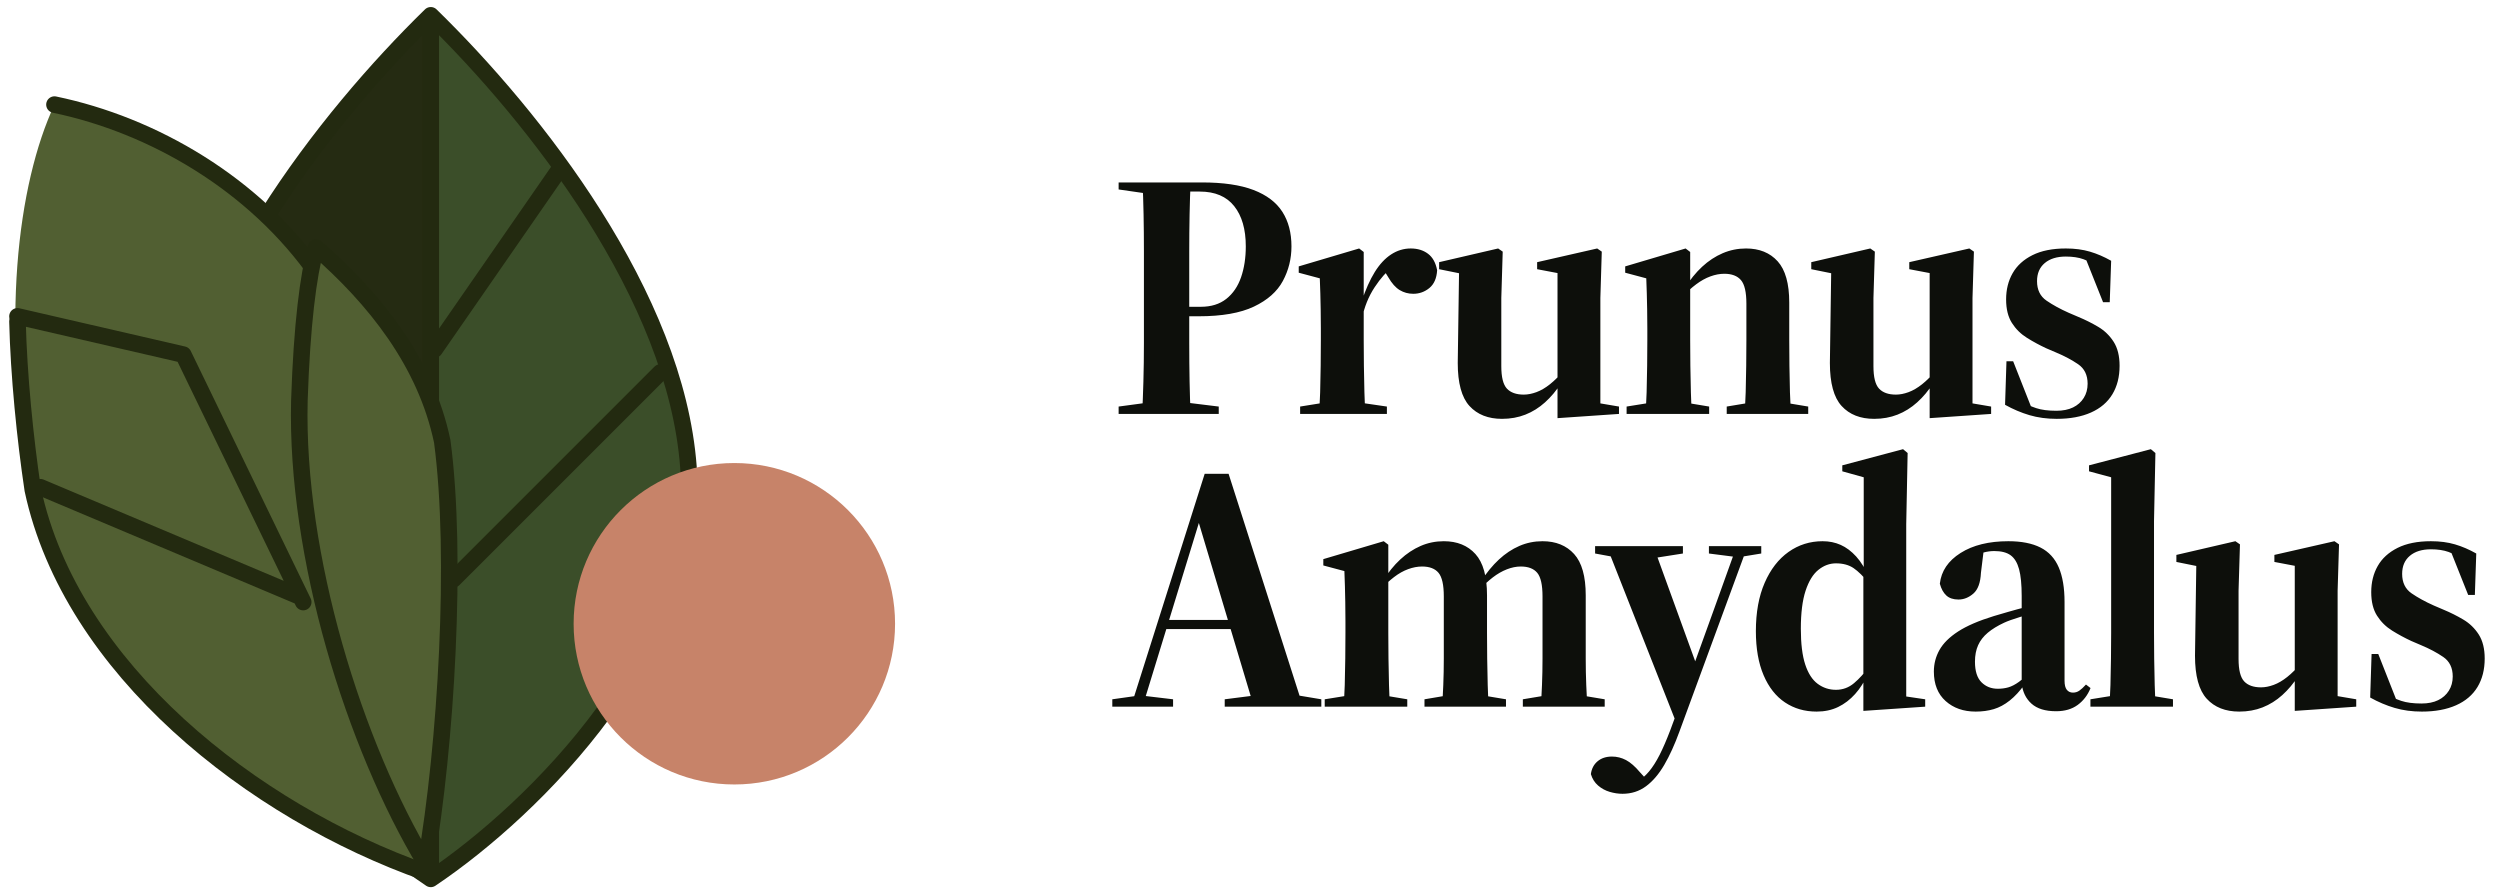
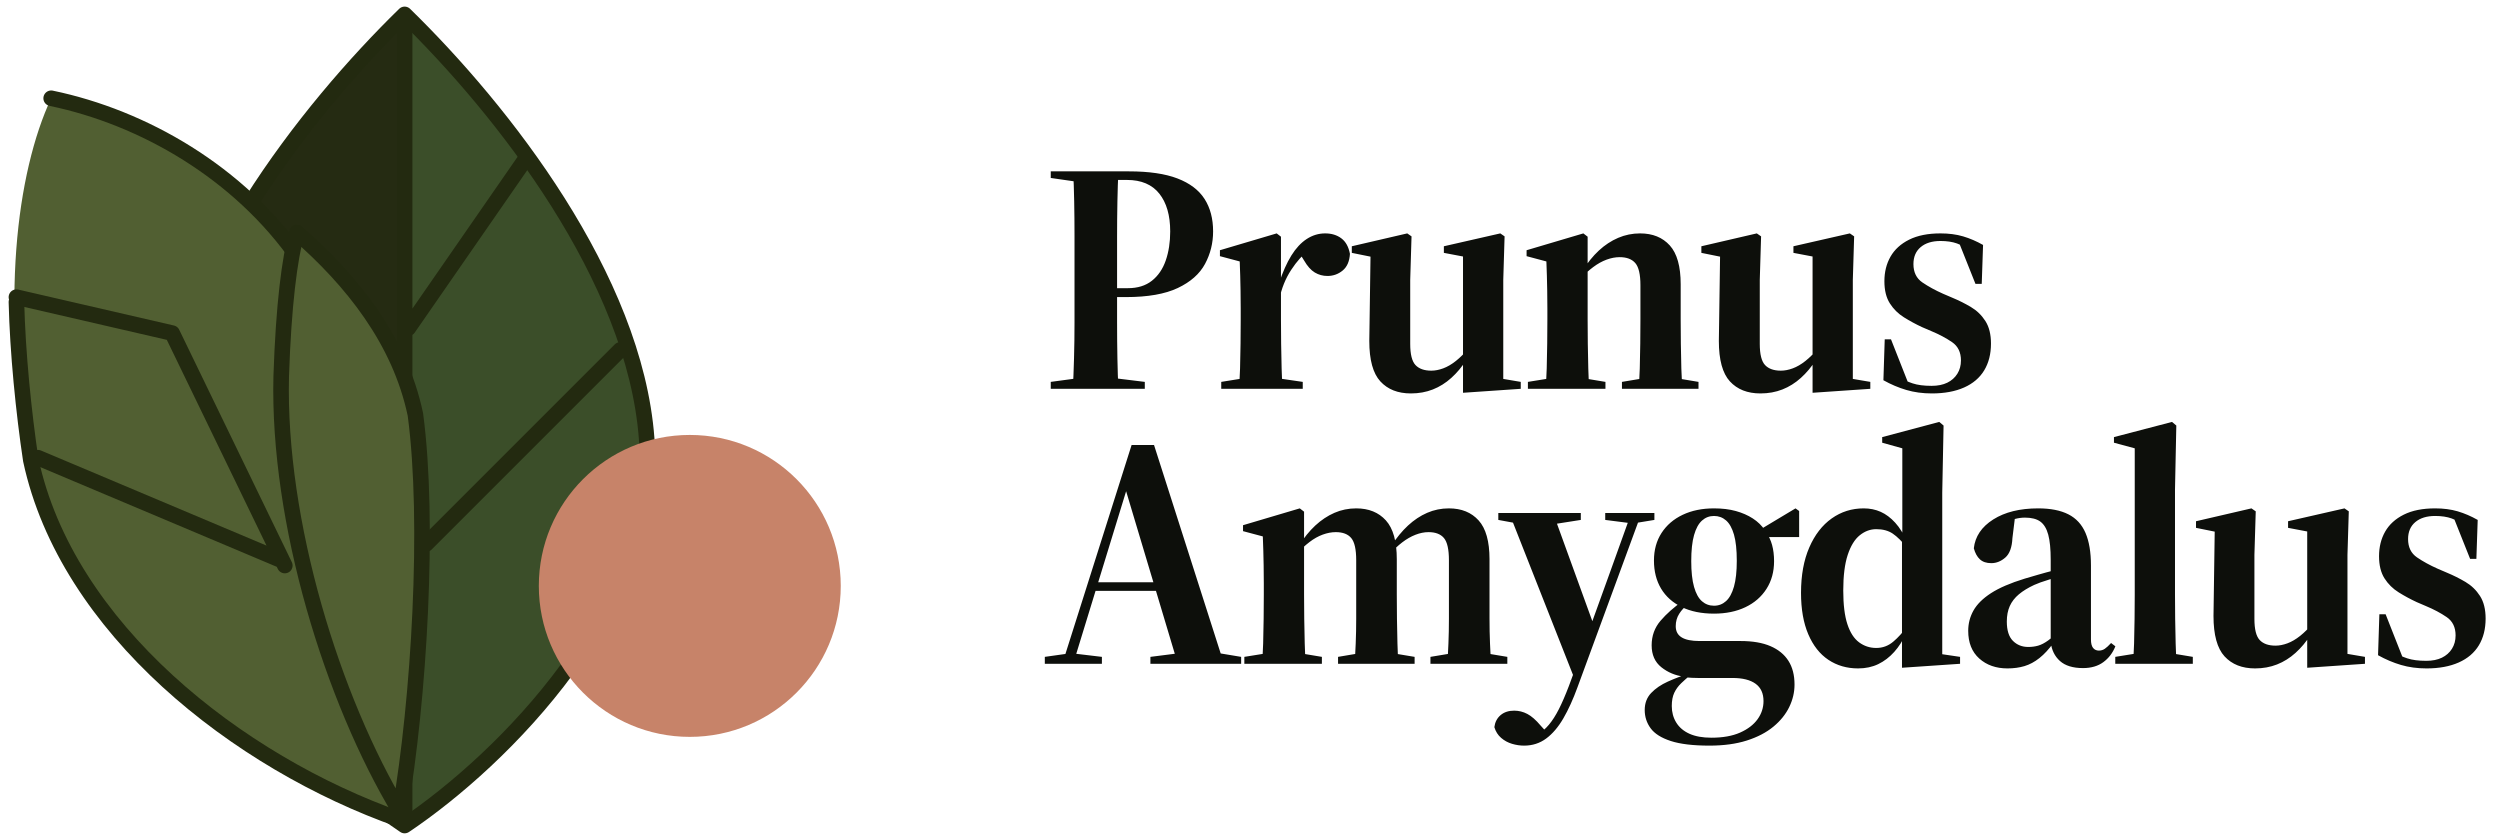
- <svg xmlns="http://www.w3.org/2000/svg" viewBox="47.43 15.33 653.31 233.66">
+ <svg xmlns="http://www.w3.org/2000/svg" viewBox="47.43 15.33 695.51 233.66">
  <g transform="translate(30 10) scale(.33333)">
    <path d="M390 705C472 650 602 520 592 382C582 248 472 108 390 28C308 108 198 248 188 382C178 520 308 650 390 705Z" fill="#3b4e29" />
    <path d="M390 705C308 650 178 520 188 382C198 248 308 108 390 28Z" fill="#252b12" />
    <path d="M390 40V700M393 290L490 150M408 470L570 308" fill="none" stroke="#232a10" stroke-width="13" stroke-linejoin="round" stroke-linecap="round" />
    <path d="M390 705C472 650 602 520 592 382C582 248 472 108 390 28C308 108 198 248 188 382C178 520 308 650 390 705Z" fill="none" stroke="#232a10" stroke-width="13" stroke-linejoin="round" stroke-linecap="round" />
    <path d="M386 700C250 652 108 540 78 400C52 272 66 160 95 98C172 114 252 160 302 232C342 302 382 500 386 700Z" fill="#515f32" />
    <path d="M66 268C67 310 72 360 78 400C108 540 250 652 386 700M95 98C172 114 252 160 302 232C342 302 382 500 386 700" fill="none" stroke="#232a10" stroke-width="13" stroke-linejoin="round" stroke-linecap="round" />
    <path d="M66 264L196 294L290 488M84 398L288 484" fill="none" stroke="#232a10" stroke-width="13" stroke-linejoin="round" stroke-linecap="round" />
    <path d="M386 693C330 600 284 452 287 330C289 270 294 232 300 210C346 250 386 300 399 362C411 452 402 600 386 693Z" fill="#515f32" stroke="#232a10" stroke-width="13" stroke-linejoin="round" stroke-linecap="round" />
    <circle cx="628" cy="505" r="126" fill="#c78369" />
  </g>
  <g fill="#0d0f0b">
    <path d="M339.754 123.5V121.572L349.301 120.287H355.452L365.917 121.572V123.5ZM345.905 123.5Q346.088 119.92 346.226 115.054Q346.364 110.189 346.364 104.956Q346.364 99.724 346.364 94.95V90.911Q346.364 86.229 346.364 81.134Q346.364 76.039 346.272 71.312Q346.18 66.584 345.996 63.004H358.573Q358.389 66.584 358.298 71.358Q358.206 76.131 358.206 81.18Q358.206 86.229 358.206 90.911V94.95Q358.206 99.724 358.206 104.956Q358.206 110.189 358.298 115.054Q358.389 119.92 358.573 123.5ZM351.504 97.98V95.501H361.235Q365.274 95.501 367.891 93.436Q370.507 91.37 371.746 87.79Q372.986 84.21 372.986 79.711Q372.986 73.01 369.956 69.2Q366.927 65.391 360.96 65.391H351.504V63.004H361.511Q369.864 63.004 375.005 64.978Q380.146 66.951 382.533 70.669Q384.92 74.387 384.92 79.711Q384.92 84.577 382.671 88.754Q380.421 92.931 375.097 95.455Q369.773 97.98 360.684 97.98ZM339.754 64.84V63.004H355.268V66.217H349.301ZM387.185 123.5V121.572L395.172 120.287H401.047L409.86 121.572V123.5ZM392.05 123.5Q392.326 121.205 392.418 117.854Q392.509 114.504 392.555 110.923Q392.601 107.343 392.601 104.222V101.193Q392.601 98.347 392.555 96.144Q392.509 93.94 392.464 92.013Q392.418 90.085 392.326 88.065L386.818 86.596V84.944L402.607 80.262L403.801 81.18V93.39V93.757V104.222Q403.801 107.343 403.847 110.923Q403.893 114.504 403.984 117.854Q404.076 121.205 404.26 123.5ZM403.342 98.622 401.965 94.124H403.25Q404.811 89.442 406.692 86.413Q408.574 83.383 410.961 81.823Q413.348 80.262 416.102 80.262Q418.764 80.262 420.6 81.639Q422.436 83.016 422.987 85.954Q422.803 89.075 420.967 90.59Q419.131 92.104 416.745 92.104Q414.817 92.104 413.21 91.141Q411.604 90.177 410.227 87.79L408.574 85.128L411.237 85.311Q409.033 86.78 406.647 90.406Q404.26 94.032 403.342 98.622ZM439.94 124.785Q434.524 124.785 431.449 121.434Q428.374 118.084 428.374 110.189L428.741 84.577L431.219 87.239L423.508 85.678V83.842L438.931 80.262L440.124 81.088L439.757 93.206V111.015Q439.757 115.33 441.226 116.89Q442.694 118.451 445.632 118.451Q447.193 118.451 448.937 117.808Q450.681 117.166 452.471 115.743Q454.261 114.32 456.005 112.209L456.281 115.605H455.271Q453.527 118.359 451.186 120.471Q448.845 122.582 446.045 123.684Q443.245 124.785 439.94 124.785ZM454.445 124.602V115.881V115.697V86.688L449.12 85.678V83.842L464.818 80.262L466.012 81.088L465.644 93.206V120.746L470.51 121.572V123.5ZM472.5 123.5V121.572L480.486 120.287H486.362L494.073 121.572V123.5ZM477.365 123.5Q477.641 121.205 477.732 117.854Q477.824 114.504 477.87 110.923Q477.916 107.343 477.916 104.222V101.193Q477.916 98.347 477.87 96.144Q477.824 93.94 477.778 92.013Q477.732 90.085 477.641 88.065L472.133 86.596V84.944L487.922 80.262L489.116 81.18V89.993V90.177V104.222Q489.116 107.343 489.161 110.923Q489.207 114.504 489.299 117.854Q489.391 121.205 489.575 123.5ZM498.663 123.5V121.572L506.374 120.287H512.249L519.96 121.572V123.5ZM503.253 123.5Q503.528 121.205 503.62 117.854Q503.712 114.504 503.758 110.923Q503.804 107.343 503.804 104.222V94.675Q503.804 90.177 502.381 88.524Q500.958 86.872 498.02 86.872Q496.276 86.872 494.394 87.56Q492.512 88.249 490.676 89.626Q488.84 91.003 487.096 92.839L486.821 90.727H487.647Q489.758 87.331 492.237 85.036Q494.715 82.741 497.607 81.502Q500.499 80.262 503.712 80.262Q508.944 80.262 511.974 83.613Q515.003 86.964 515.003 94.399V104.222Q515.003 107.343 515.049 110.923Q515.095 114.504 515.187 117.854Q515.279 121.205 515.554 123.5ZM537.189 124.785Q531.773 124.785 528.698 121.434Q525.622 118.084 525.622 110.189L525.99 84.577L528.468 87.239L520.757 85.678V83.842L536.179 80.262L537.373 81.088L537.006 93.206V111.015Q537.006 115.33 538.474 116.89Q539.943 118.451 542.881 118.451Q544.441 118.451 546.186 117.808Q547.93 117.166 549.72 115.743Q551.51 114.32 553.254 112.209L553.53 115.605H552.52Q550.776 118.359 548.435 120.471Q546.094 122.582 543.294 123.684Q540.494 124.785 537.189 124.785ZM551.694 124.602V115.881V115.697V86.688L546.369 85.678V83.842L562.067 80.262L563.26 81.088L562.893 93.206V120.746L567.759 121.572V123.5ZM584.896 124.785Q581.04 124.785 577.781 123.821Q574.522 122.857 571.401 121.113L571.768 109.73H573.512L578.286 121.848H575.165V120.012Q577.46 121.297 579.525 121.985Q581.591 122.674 584.804 122.674Q587.374 122.674 589.164 121.802Q590.954 120.93 591.964 119.323Q592.974 117.717 592.974 115.605Q592.974 112.209 590.495 110.51Q588.017 108.812 584.712 107.435L582.142 106.333Q579.571 105.14 577.139 103.625Q574.706 102.111 573.191 99.724Q571.676 97.337 571.676 93.573Q571.676 89.718 573.375 86.734Q575.073 83.751 578.561 82.006Q582.05 80.262 587.282 80.262Q590.771 80.262 593.571 81.088Q596.371 81.915 599.125 83.475L598.757 94.308H597.013L592.331 82.557H595.636V85.311Q593.8 83.751 591.872 83.062Q589.945 82.374 587.282 82.374Q583.794 82.374 581.774 84.072Q579.755 85.77 579.755 88.8Q579.755 92.196 582.233 93.895Q584.712 95.593 588.017 97.062L590.587 98.163Q593.249 99.265 595.728 100.734Q598.207 102.202 599.767 104.635Q601.328 107.068 601.328 110.923Q601.328 115.238 599.446 118.359Q597.564 121.48 593.846 123.133Q590.128 124.785 584.896 124.785Z" />
-     <path d="M338.102 200.0V198.072L344.619 197.154H346.272L353.983 198.072V200.0ZM342.967 200.0 362.245 139.137H368.487L387.949 200.0H375.097L359.95 149.418H361.511L361.143 150.612L345.996 200.0ZM351.045 179.712V177.325H375.648V179.712ZM367.478 200.0V198.072L377.576 196.787H385.011L392.723 198.072V200.0ZM393.611 200.0V198.072L401.598 196.787H407.473L415.184 198.072V200.0ZM398.476 200.0Q398.752 197.705 398.844 194.354Q398.935 191.004 398.981 187.423Q399.027 183.843 399.027 180.722V177.693Q399.027 174.847 398.981 172.644Q398.935 170.44 398.889 168.513Q398.844 166.585 398.752 164.565L393.244 163.096V161.444L409.033 156.762L410.227 157.68V166.034V166.677V180.722Q410.227 183.843 410.273 187.423Q410.319 191.004 410.41 194.354Q410.502 197.705 410.686 200.0ZM419.682 200.0V198.072L427.302 196.787H433.269L440.98 198.072V200.0ZM424.272 200.0Q424.456 197.705 424.594 194.354Q424.731 191.004 424.731 187.423Q424.731 183.843 424.731 180.722V171.175Q424.731 166.677 423.354 165.024Q421.977 163.372 419.04 163.372Q417.295 163.372 415.413 164.06Q413.532 164.749 411.741 166.126Q409.951 167.503 408.207 169.339L407.932 167.227H408.758Q410.869 163.831 413.348 161.536Q415.827 159.241 418.672 158.002Q421.518 156.762 424.731 156.762Q429.964 156.762 432.993 160.113Q436.023 163.464 436.023 170.899V180.722Q436.023 183.843 436.068 187.423Q436.114 191.004 436.206 194.354Q436.298 197.705 436.482 200.0ZM445.386 200.0V198.072L453.097 196.787H459.064L466.776 198.072V200.0ZM450.068 200.0Q450.252 197.705 450.389 194.354Q450.527 191.004 450.527 187.423Q450.527 183.843 450.527 180.722V171.175Q450.527 166.677 449.15 165.024Q447.773 163.372 444.835 163.372Q443.091 163.372 441.209 164.106Q439.327 164.841 437.537 166.218Q435.747 167.595 434.003 169.522L433.636 167.227H434.462Q436.665 163.831 439.144 161.536Q441.622 159.241 444.468 158.002Q447.314 156.762 450.527 156.762Q455.76 156.762 458.789 160.113Q461.818 163.464 461.818 170.899V180.722Q461.818 183.843 461.818 187.423Q461.818 191.004 461.956 194.354Q462.094 197.705 462.277 200.0ZM471.428 222.766Q469.775 222.766 468.077 222.262Q466.379 221.757 465.048 220.609Q463.717 219.462 463.166 217.626Q463.441 215.514 464.91 214.275Q466.379 213.036 468.674 213.036Q470.602 213.036 472.346 213.954Q474.09 214.872 476.018 217.167L477.854 219.186L476.569 220.288L475.008 219.829Q476.936 218.635 478.359 216.937Q479.782 215.239 481.113 212.623Q482.444 210.006 483.913 206.151L487.126 197.43L487.309 196.787L495.296 174.663L501.263 158.047H504.109L486.299 206.518Q484.463 211.567 482.352 215.193Q480.241 218.819 477.578 220.793Q474.916 222.766 471.428 222.766ZM485.381 203.947 467.297 158.047H479.506L491.165 190.177L488.044 197.613ZM464.267 159.975V158.047H487.217V159.975L479.047 161.26H471.244ZM494.011 159.975V158.047H507.689V159.975L502.089 160.893H501.171ZM522.164 201.285Q517.482 201.285 513.902 198.898Q510.321 196.512 508.302 191.784Q506.282 187.056 506.282 180.263Q506.282 172.919 508.577 167.641Q510.872 162.362 514.82 159.562Q518.767 156.762 523.724 156.762Q526.295 156.762 528.452 157.726Q530.609 158.69 532.491 160.755Q534.373 162.821 535.842 166.218H537.035L535.934 167.87Q533.639 165.024 531.803 163.785Q529.967 162.546 527.213 162.546Q524.734 162.546 522.623 164.244Q520.511 165.942 519.272 169.706Q518.033 173.47 518.033 179.62Q518.033 185.496 519.18 188.984Q520.328 192.472 522.439 194.033Q524.55 195.594 527.213 195.594Q529.875 195.594 531.94 193.849Q534.006 192.105 535.842 189.535L536.393 191.554H535.475Q534.189 194.492 532.216 196.695Q530.242 198.898 527.763 200.092Q525.285 201.285 522.164 201.285ZM534.373 201.102V192.931V192.564V165.3L534.465 164.29V140.055L528.865 138.494V136.933L544.746 132.711L545.94 133.72L545.573 152.356V197.338L550.53 198.072V200.0ZM563.719 201.285Q558.946 201.285 555.87 198.531Q552.795 195.777 552.795 190.82Q552.795 187.791 554.264 185.174Q555.733 182.558 559.129 180.355Q562.526 178.152 568.493 176.316Q570.054 175.857 572.257 175.214Q574.46 174.571 576.985 173.929Q579.509 173.286 581.896 172.644V174.571Q578.224 175.673 575.378 176.545Q572.532 177.417 571.155 178.06Q568.585 179.253 566.887 180.676Q565.188 182.099 564.362 183.935Q563.536 185.771 563.536 188.25Q563.536 191.922 565.234 193.62Q566.932 195.318 569.503 195.318Q570.972 195.318 572.257 194.951Q573.542 194.584 575.011 193.528Q576.48 192.472 578.499 190.636L579.234 194.217H576.48Q574.644 196.787 572.624 198.394Q570.604 200.0 568.447 200.643Q566.29 201.285 563.719 201.285ZM584.742 201.193Q580.519 201.193 578.316 199.22Q576.112 197.246 575.745 193.941V193.666V171.083Q575.745 166.585 575.057 164.06Q574.368 161.536 572.853 160.434Q571.339 159.333 568.585 159.333Q567.208 159.333 565.831 159.7Q564.454 160.067 563.169 160.618L565.923 158.323L565.096 165.024Q564.913 168.88 563.123 170.44Q561.333 172.001 559.221 172.001Q557.202 172.001 556.054 170.945Q554.907 169.89 554.356 167.87Q554.907 162.913 559.772 159.838Q564.637 156.762 572.257 156.762Q577.398 156.762 580.657 158.415Q583.915 160.067 585.43 163.601Q586.945 167.136 586.945 172.644V193.207Q586.945 194.859 587.542 195.594Q588.138 196.328 589.148 196.328Q590.066 196.328 590.8 195.823Q591.535 195.318 592.545 194.217L593.738 195.135Q592.636 197.889 590.387 199.541Q588.138 201.193 584.742 201.193ZM593.708 200.0V198.072L601.695 196.787H607.57L615.281 198.072V200.0ZM598.574 200.0Q598.849 197.705 598.941 194.354Q599.033 191.004 599.079 187.423Q599.125 183.843 599.125 180.722V140.055L593.341 138.494V136.933L609.498 132.711L610.691 133.72L610.324 151.53V180.722Q610.324 183.843 610.37 187.423Q610.416 191.004 610.508 194.354Q610.6 197.705 610.783 200.0ZM632.602 201.285Q627.186 201.285 624.111 197.935Q621.035 194.584 621.035 186.689L621.402 161.077L623.881 163.739L616.17 162.178V160.342L631.592 156.762L632.786 157.588L632.418 169.706V187.515Q632.418 191.83 633.887 193.39Q635.356 194.951 638.294 194.951Q639.854 194.951 641.598 194.308Q643.343 193.666 645.133 192.243Q646.923 190.82 648.667 188.709L648.942 192.105H647.933Q646.188 194.859 643.848 196.971Q641.507 199.082 638.707 200.184Q635.907 201.285 632.602 201.285ZM647.106 201.102V192.381V192.197V163.188L641.782 162.178V160.342L657.48 156.762L658.673 157.588L658.306 169.706V197.246L663.171 198.072V200.0ZM680.308 201.285Q676.453 201.285 673.194 200.321Q669.935 199.357 666.814 197.613L667.181 186.23H668.925L673.699 198.348H670.578V196.512Q672.873 197.797 674.938 198.485Q677.004 199.174 680.217 199.174Q682.787 199.174 684.577 198.302Q686.367 197.43 687.377 195.823Q688.387 194.217 688.387 192.105Q688.387 188.709 685.908 187.01Q683.43 185.312 680.125 183.935L677.554 182.833Q674.984 181.64 672.551 180.125Q670.119 178.611 668.604 176.224Q667.089 173.837 667.089 170.073Q667.089 166.218 668.788 163.234Q670.486 160.251 673.974 158.506Q677.463 156.762 682.695 156.762Q686.184 156.762 688.984 157.588Q691.783 158.415 694.537 159.975L694.17 170.808H692.426L687.744 159.057H691.049V161.811Q689.213 160.251 687.285 159.562Q685.357 158.874 682.695 158.874Q679.207 158.874 677.187 160.572Q675.168 162.27 675.168 165.3Q675.168 168.696 677.646 170.394Q680.125 172.093 683.43 173.562L686.0 174.663Q688.662 175.765 691.141 177.234Q693.619 178.702 695.18 181.135Q696.741 183.568 696.741 187.423Q696.741 191.738 694.859 194.859Q692.977 197.98 689.259 199.633Q685.541 201.285 680.308 201.285Z" />
+     <path d="M338.102 200.0V198.072L344.619 197.154H346.272L353.983 198.072V200.0ZM342.967 200.0 362.245 139.137H368.487L387.949 200.0H375.097L359.95 149.418H361.511L361.143 150.612L345.996 200.0ZM351.045 179.712V177.325H375.648V179.712ZM367.478 200.0V198.072L377.576 196.787H385.011L392.723 198.072V200.0ZM393.611 200.0V198.072L401.598 196.787H407.473L415.184 198.072V200.0ZM398.476 200.0Q398.752 197.705 398.844 194.354Q398.935 191.004 398.981 187.423Q399.027 183.843 399.027 180.722V177.693Q399.027 174.847 398.981 172.644Q398.935 170.44 398.889 168.513Q398.844 166.585 398.752 164.565L393.244 163.096V161.444L409.033 156.762L410.227 157.68V166.034V166.677V180.722Q410.227 183.843 410.273 187.423Q410.319 191.004 410.41 194.354Q410.502 197.705 410.686 200.0ZM419.682 200.0V198.072L427.302 196.787H433.269L440.98 198.072V200.0ZM424.272 200.0Q424.456 197.705 424.594 194.354Q424.731 191.004 424.731 187.423Q424.731 183.843 424.731 180.722V171.175Q424.731 166.677 423.354 165.024Q421.977 163.372 419.04 163.372Q417.295 163.372 415.413 164.06Q413.532 164.749 411.741 166.126Q409.951 167.503 408.207 169.339L407.932 167.227H408.758Q410.869 163.831 413.348 161.536Q415.827 159.241 418.672 158.002Q421.518 156.762 424.731 156.762Q429.964 156.762 432.993 160.113Q436.023 163.464 436.023 170.899V180.722Q436.023 183.843 436.068 187.423Q436.114 191.004 436.206 194.354Q436.298 197.705 436.482 200.0ZM445.386 200.0V198.072L453.097 196.787H459.064L466.776 198.072V200.0ZM450.068 200.0Q450.252 197.705 450.389 194.354Q450.527 191.004 450.527 187.423Q450.527 183.843 450.527 180.722V171.175Q450.527 166.677 449.15 165.024Q447.773 163.372 444.835 163.372Q443.091 163.372 441.209 164.106Q439.327 164.841 437.537 166.218Q435.747 167.595 434.003 169.522L433.636 167.227H434.462Q436.665 163.831 439.144 161.536Q441.622 159.241 444.468 158.002Q447.314 156.762 450.527 156.762Q455.76 156.762 458.789 160.113Q461.818 163.464 461.818 170.899V180.722Q461.818 183.843 461.818 187.423Q461.818 191.004 461.956 194.354Q462.094 197.705 462.277 200.0ZM471.428 222.766Q469.775 222.766 468.077 222.262Q466.379 221.757 465.048 220.609Q463.717 219.462 463.166 217.626Q463.441 215.514 464.91 214.275Q466.379 213.036 468.674 213.036Q470.602 213.036 472.346 213.954Q474.09 214.872 476.018 217.167L477.854 219.186L476.569 220.288L475.008 219.829Q476.936 218.635 478.359 216.937Q479.782 215.239 481.113 212.623Q482.444 210.006 483.913 206.151L487.126 197.43L487.309 196.787L495.296 174.663L501.263 158.047H504.109L486.299 206.518Q484.463 211.567 482.352 215.193Q480.241 218.819 477.578 220.793Q474.916 222.766 471.428 222.766ZM485.381 203.947 467.297 158.047H479.506L491.165 190.177L488.044 197.613ZM464.267 159.975V158.047H487.217V159.975L479.047 161.26H471.244ZM494.011 159.975V158.047H507.689V159.975L502.089 160.893H501.171ZM522.99 222.766Q516.197 222.766 512.249 221.481Q508.302 220.196 506.649 217.947Q504.997 215.698 504.997 212.852Q504.997 210.006 506.787 208.124Q508.577 206.242 511.423 204.957Q514.269 203.672 517.482 202.662L517.849 203.029Q516.38 204.223 515.141 205.416Q513.902 206.61 513.213 208.078Q512.525 209.547 512.525 211.75Q512.525 214.321 513.764 216.34Q515.003 218.36 517.436 219.462Q519.869 220.563 523.541 220.563Q528.314 220.563 531.527 219.14Q534.74 217.717 536.393 215.422Q538.045 213.127 538.045 210.373Q538.045 207.16 535.842 205.554Q533.639 203.947 529.416 203.947H519.869Q519.134 203.947 518.124 203.901Q517.115 203.856 516.197 203.764L515.921 203.58Q512.341 203.121 509.633 200.964Q506.925 198.807 506.925 194.859Q506.925 190.912 509.403 188.02Q511.882 185.128 515.554 182.558V181.732L516.931 183.568Q515.554 184.578 514.59 186.092Q513.626 187.607 513.626 189.535Q513.626 191.646 515.279 192.656Q516.931 193.666 520.236 193.666H531.711Q536.668 193.666 539.973 195.089Q543.278 196.512 544.976 199.174Q546.674 201.836 546.674 205.783Q546.674 208.996 545.205 212.026Q543.737 215.055 540.799 217.488Q537.861 219.921 533.409 221.344Q528.957 222.766 522.99 222.766ZM524.275 186.046Q519.042 186.046 515.279 184.21Q511.515 182.374 509.541 179.07Q507.567 175.765 507.567 171.267Q507.567 166.86 509.679 163.601Q511.79 160.342 515.554 158.552Q519.318 156.762 524.275 156.762Q527.672 156.762 530.334 157.497Q532.996 158.231 535.062 159.562Q537.127 160.893 538.412 162.821L538.688 163.28Q539.881 164.932 540.432 166.952Q540.983 168.972 540.983 171.45Q540.983 175.857 538.871 179.161Q536.76 182.466 532.996 184.256Q529.232 186.046 524.275 186.046ZM524.275 183.843Q526.203 183.843 527.626 182.558Q529.049 181.273 529.829 178.519Q530.609 175.765 530.609 171.358Q530.609 166.768 529.829 164.06Q529.049 161.352 527.626 160.113Q526.203 158.874 524.275 158.874Q522.347 158.874 520.924 160.159Q519.501 161.444 518.721 164.198Q517.941 166.952 517.941 171.45Q517.941 175.857 518.721 178.611Q519.501 181.365 520.924 182.604Q522.347 183.843 524.275 183.843ZM536.943 164.749 536.484 162.821H536.852L546.95 156.762L547.959 157.497V164.749ZM564.362 201.285Q559.68 201.285 556.1 198.898Q552.52 196.512 550.5 191.784Q548.481 187.056 548.481 180.263Q548.481 172.919 550.776 167.641Q553.071 162.362 557.018 159.562Q560.965 156.762 565.923 156.762Q568.493 156.762 570.65 157.726Q572.808 158.69 574.689 160.755Q576.571 162.821 578.04 166.218H579.234L578.132 167.87Q575.837 165.024 574.001 163.785Q572.165 162.546 569.411 162.546Q566.932 162.546 564.821 164.244Q562.71 165.942 561.47 169.706Q560.231 173.47 560.231 179.62Q560.231 185.496 561.379 188.984Q562.526 192.472 564.637 194.033Q566.749 195.594 569.411 195.594Q572.073 195.594 574.139 193.849Q576.204 192.105 578.04 189.535L578.591 191.554H577.673Q576.388 194.492 574.414 196.695Q572.44 198.898 569.962 200.092Q567.483 201.285 564.362 201.285ZM576.571 201.102V192.931V192.564V165.3L576.663 164.29V140.055L571.063 138.494V136.933L586.945 132.711L588.138 133.72L587.771 152.356V197.338L592.728 198.072V200.0ZM605.918 201.285Q601.144 201.285 598.069 198.531Q594.994 195.777 594.994 190.82Q594.994 187.791 596.462 185.174Q597.931 182.558 601.328 180.355Q604.724 178.152 610.691 176.316Q612.252 175.857 614.455 175.214Q616.658 174.571 619.183 173.929Q621.707 173.286 624.094 172.644V174.571Q620.422 175.673 617.576 176.545Q614.731 177.417 613.354 178.06Q610.783 179.253 609.085 180.676Q607.387 182.099 606.56 183.935Q605.734 185.771 605.734 188.25Q605.734 191.922 607.433 193.62Q609.131 195.318 611.701 195.318Q613.17 195.318 614.455 194.951Q615.74 194.584 617.209 193.528Q618.678 192.472 620.698 190.636L621.432 194.217H618.678Q616.842 196.787 614.822 198.394Q612.803 200.0 610.646 200.643Q608.488 201.285 605.918 201.285ZM626.94 201.193Q622.717 201.193 620.514 199.22Q618.311 197.246 617.944 193.941V193.666V171.083Q617.944 166.585 617.255 164.06Q616.567 161.536 615.052 160.434Q613.537 159.333 610.783 159.333Q609.406 159.333 608.029 159.7Q606.652 160.067 605.367 160.618L608.121 158.323L607.295 165.024Q607.111 168.88 605.321 170.44Q603.531 172.001 601.42 172.001Q599.4 172.001 598.253 170.945Q597.105 169.89 596.554 167.87Q597.105 162.913 601.97 159.838Q606.836 156.762 614.455 156.762Q619.596 156.762 622.855 158.415Q626.114 160.067 627.629 163.601Q629.143 167.136 629.143 172.644V193.207Q629.143 194.859 629.74 195.594Q630.337 196.328 631.346 196.328Q632.264 196.328 632.999 195.823Q633.733 195.318 634.743 194.217L635.936 195.135Q634.835 197.889 632.586 199.541Q630.337 201.193 626.94 201.193ZM635.907 200.0V198.072L643.893 196.787H649.769L657.48 198.072V200.0ZM640.772 200.0Q641.048 197.705 641.139 194.354Q641.231 191.004 641.277 187.423Q641.323 183.843 641.323 180.722V140.055L635.54 138.494V136.933L651.696 132.711L652.89 133.72L652.523 151.53V180.722Q652.523 183.843 652.568 187.423Q652.614 191.004 652.706 194.354Q652.798 197.705 652.982 200.0ZM674.8 201.285Q669.384 201.285 666.309 197.935Q663.234 194.584 663.234 186.689L663.601 161.077L666.079 163.739L658.368 162.178V160.342L673.791 156.762L674.984 157.588L674.617 169.706V187.515Q674.617 191.83 676.086 193.39Q677.554 194.951 680.492 194.951Q682.053 194.951 683.797 194.308Q685.541 193.666 687.331 192.243Q689.121 190.82 690.865 188.709L691.141 192.105H690.131Q688.387 194.859 686.046 196.971Q683.705 199.082 680.905 200.184Q678.105 201.285 674.8 201.285ZM689.305 201.102V192.381V192.197V163.188L683.98 162.178V160.342L699.678 156.762L700.872 157.588L700.504 169.706V197.246L705.37 198.072V200.0ZM722.507 201.285Q718.651 201.285 715.392 200.321Q712.133 199.357 709.012 197.613L709.379 186.23H711.124L715.897 198.348H712.776V196.512Q715.071 197.797 717.137 198.485Q719.202 199.174 722.415 199.174Q724.985 199.174 726.775 198.302Q728.566 197.43 729.575 195.823Q730.585 194.217 730.585 192.105Q730.585 188.709 728.107 187.01Q725.628 185.312 722.323 183.935L719.753 182.833Q717.182 181.64 714.75 180.125Q712.317 178.611 710.802 176.224Q709.288 173.837 709.288 170.073Q709.288 166.218 710.986 163.234Q712.684 160.251 716.173 158.506Q719.661 156.762 724.894 156.762Q728.382 156.762 731.182 157.588Q733.982 158.415 736.736 159.975L736.369 170.808H734.624L729.943 159.057H733.247V161.811Q731.411 160.251 729.484 159.562Q727.556 158.874 724.894 158.874Q721.405 158.874 719.386 160.572Q717.366 162.27 717.366 165.3Q717.366 168.696 719.845 170.394Q722.323 172.093 725.628 173.562L728.198 174.663Q730.861 175.765 733.339 177.234Q735.818 178.702 737.378 181.135Q738.939 183.568 738.939 187.423Q738.939 191.738 737.057 194.859Q735.175 197.98 731.457 199.633Q727.739 201.285 722.507 201.285Z" />
  </g>
</svg>
